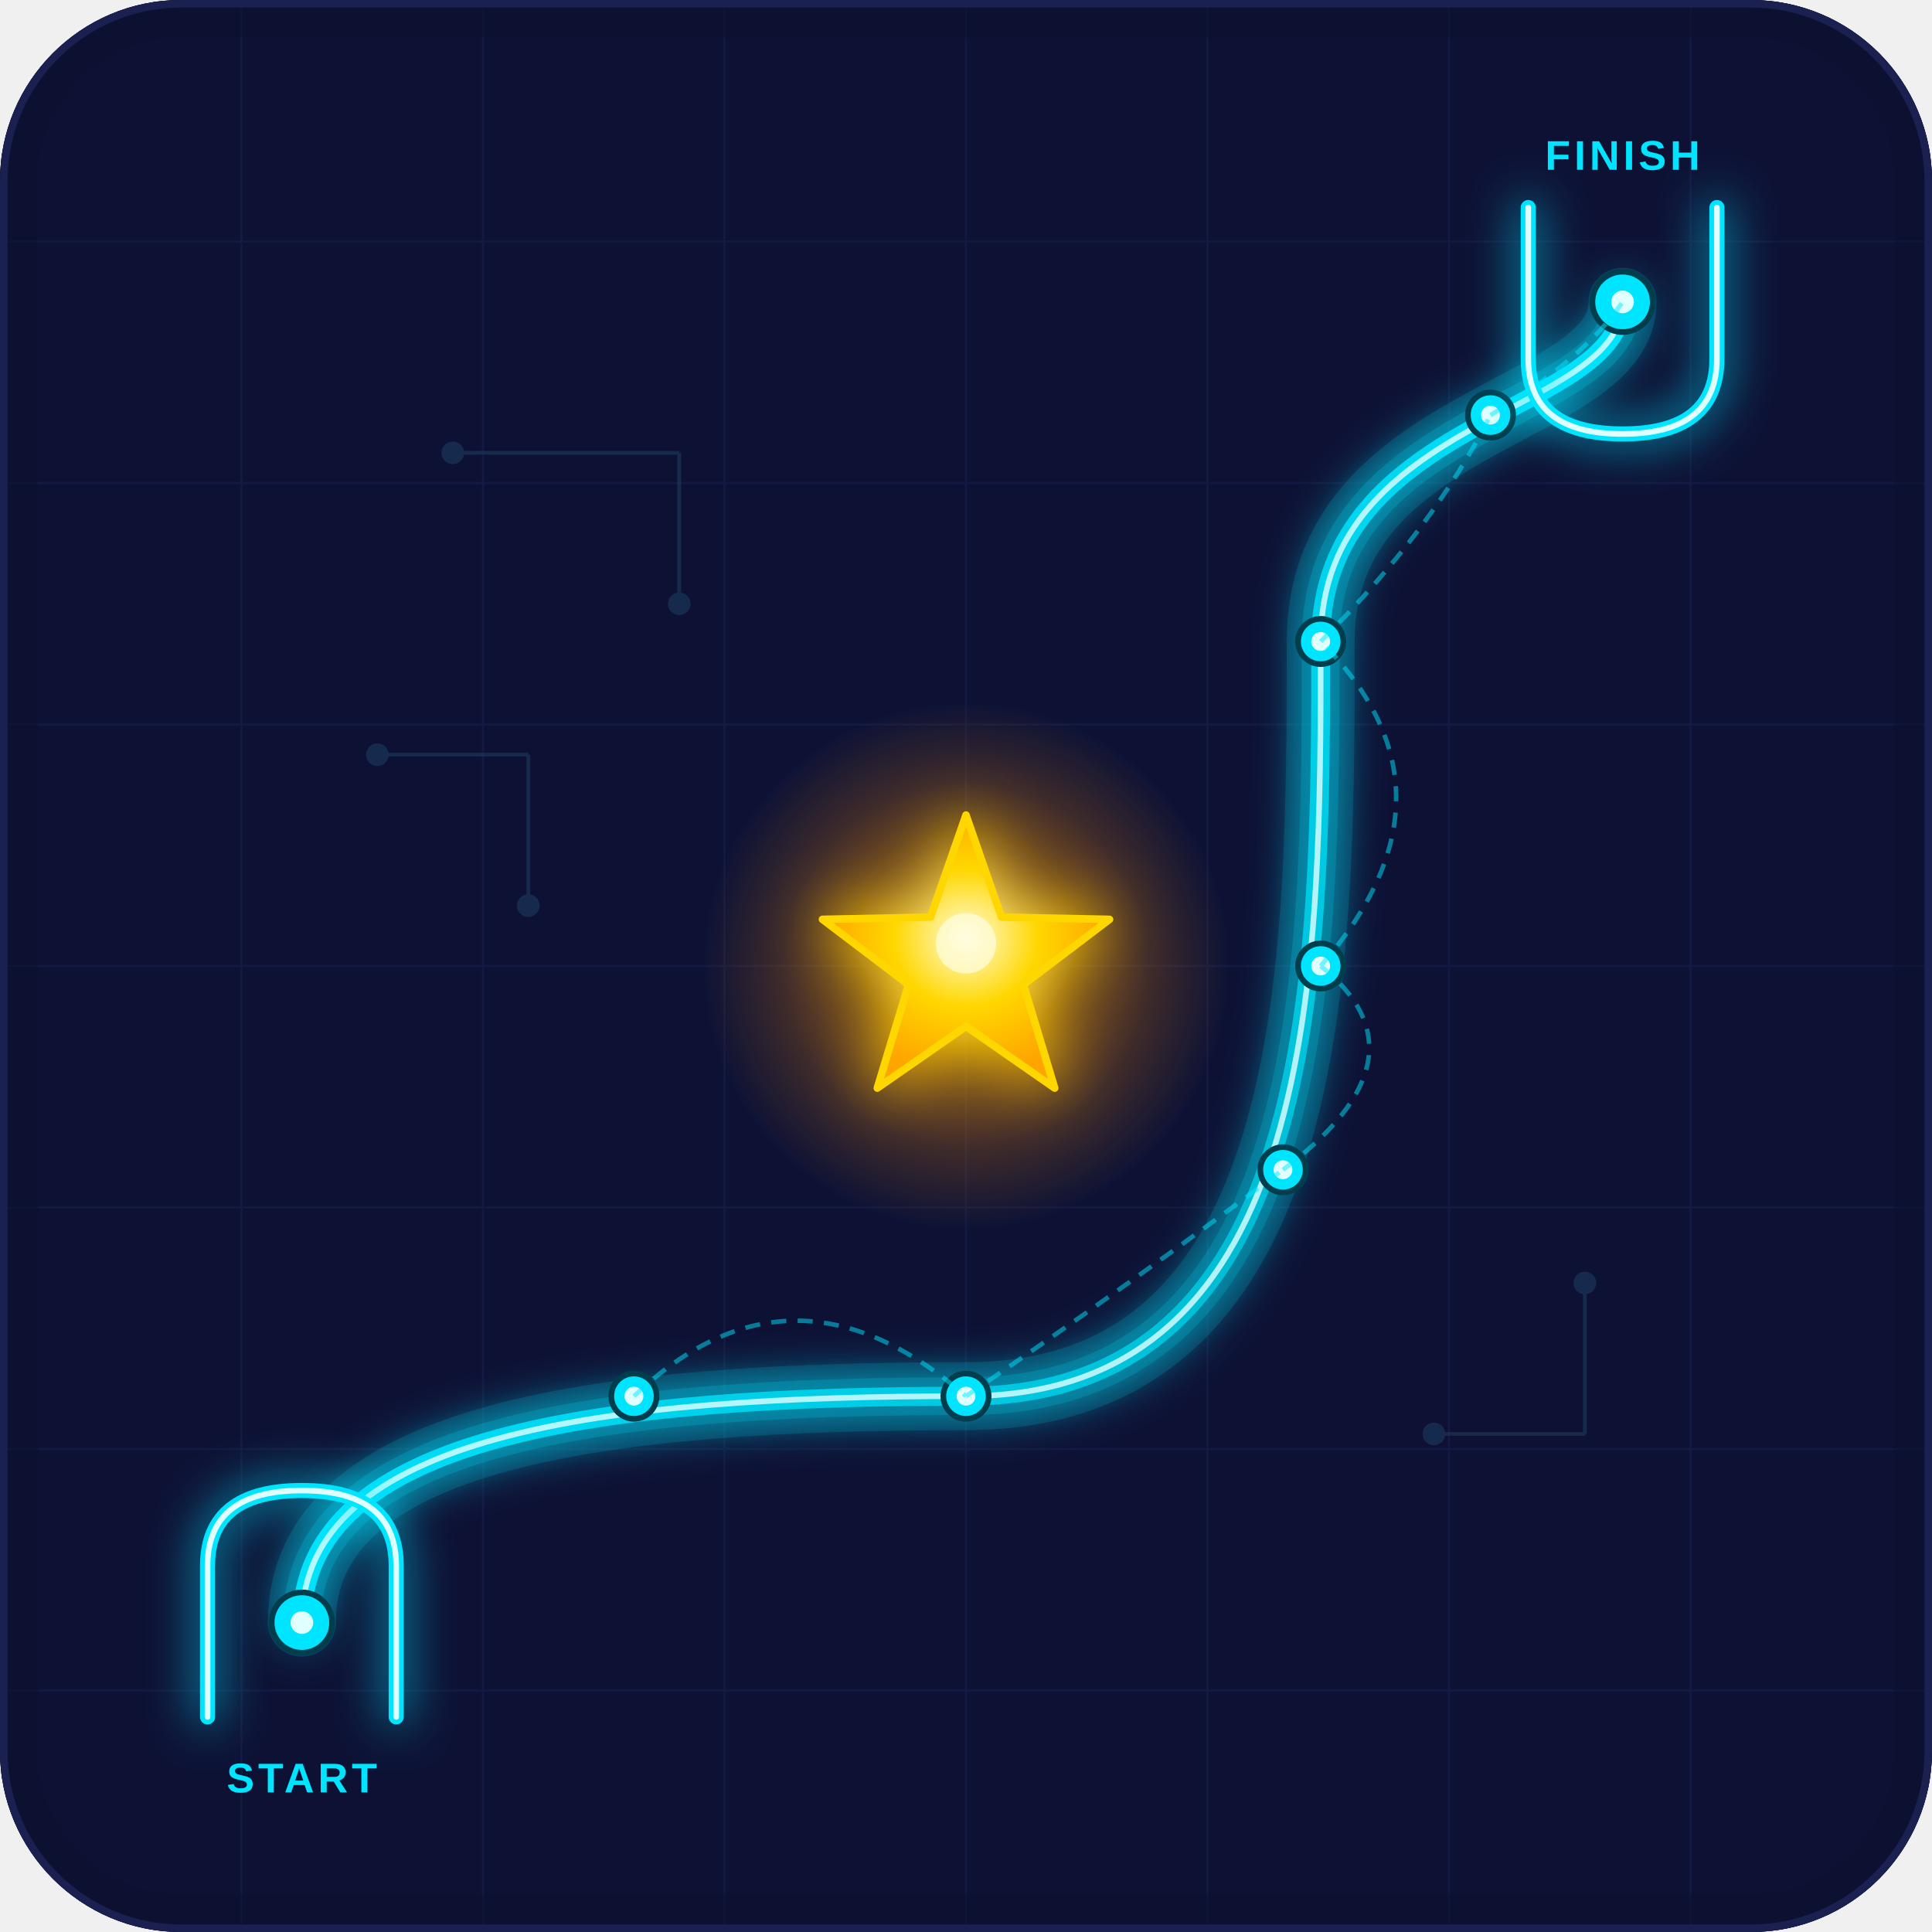
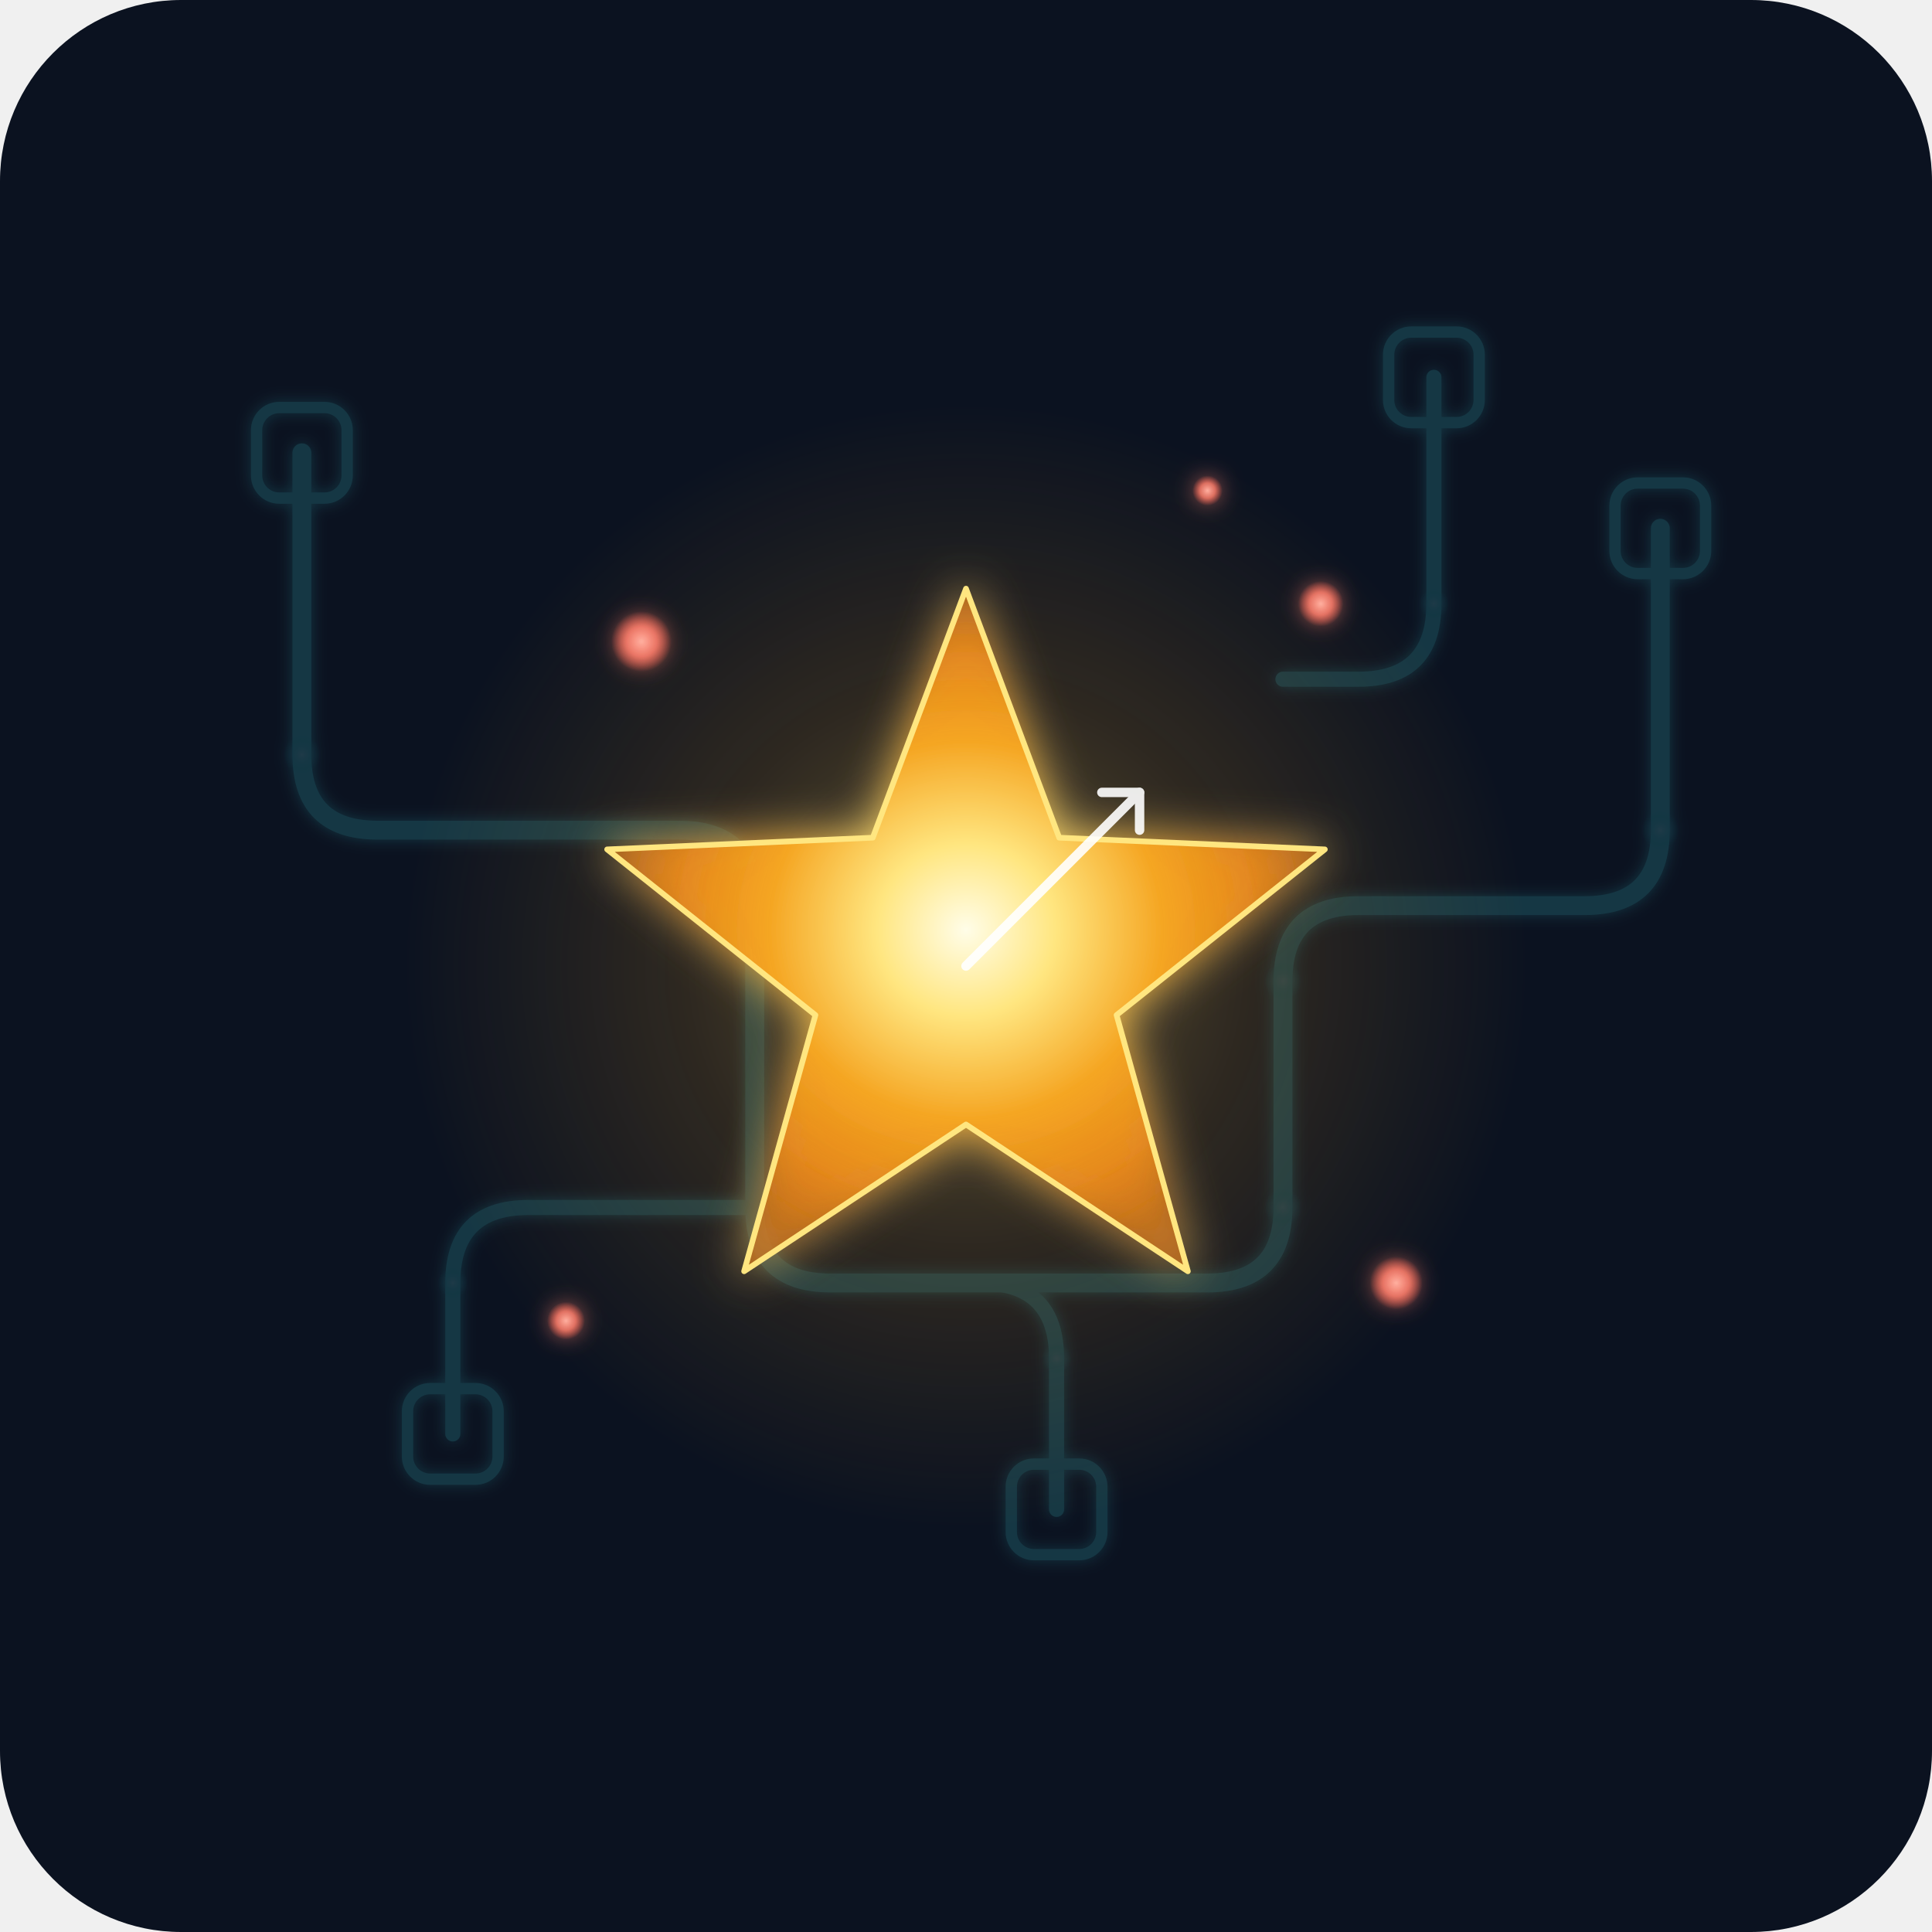
<svg xmlns="http://www.w3.org/2000/svg" width="512" height="512" viewBox="0 0 512 512">
  <defs>
    <radialGradient id="starGlow" cx="50%" cy="50%" r="50%">
-       <stop offset="0%" stop-color="#FFD700" stop-opacity="0.9" />
-       <stop offset="40%" stop-color="#FFA500" stop-opacity="0.5" />
-       <stop offset="70%" stop-color="#FF8C00" stop-opacity="0.2" />
-       <stop offset="100%" stop-color="#FF8C00" stop-opacity="0" />
+       <stop offset="0%" stop-color="#fffde8" stop-opacity="1" />
+       <stop offset="25%" stop-color="#ffe680" stop-opacity="1" />
+       <stop offset="55%" stop-color="#f5a623" stop-opacity="1" />
+       <stop offset="80%" stop-color="#e88a1a" stop-opacity="0.9" />
+       <stop offset="100%" stop-color="#d4740e" stop-opacity="0.7" />
    </radialGradient>
-     <radialGradient id="starCore" cx="50%" cy="45%" r="50%">
-       <stop offset="0%" stop-color="#FFFDE0" />
-       <stop offset="50%" stop-color="#FFD700" />
-       <stop offset="100%" stop-color="#FFA500" />
+     <radialGradient id="haloGrad" cx="50%" cy="50%" r="50%">
+       <stop offset="0%" stop-color="#ffe680" stop-opacity="0.35" />
+       <stop offset="50%" stop-color="#f5a623" stop-opacity="0.15" />
+       <stop offset="100%" stop-color="#f5a623" stop-opacity="0" />
    </radialGradient>
-     <linearGradient id="neonPath" x1="0%" y1="100%" x2="100%" y2="0%">
-       <stop offset="0%" stop-color="#00E5FF" />
-       <stop offset="50%" stop-color="#00BCD4" />
-       <stop offset="100%" stop-color="#00E5FF" />
-     </linearGradient>
-     <filter id="glowCyan" x="-50%" y="-50%" width="200%" height="200%">
-       <feGaussianBlur stdDeviation="6" result="blur" />
+     <radialGradient id="cyanDot" cx="50%" cy="50%" r="50%">
+       <stop offset="0%" stop-color="#80f0ff" stop-opacity="0.9" />
+       <stop offset="100%" stop-color="#00c8d4" stop-opacity="0" />
+     </radialGradient>
+     <radialGradient id="coralOrb" cx="50%" cy="50%" r="50%">
+       <stop offset="0%" stop-color="#ffb0a0" stop-opacity="1" />
+       <stop offset="50%" stop-color="#ff7e6b" stop-opacity="0.8" />
+       <stop offset="100%" stop-color="#ff5e4a" stop-opacity="0" />
+     </radialGradient>
+     <filter id="starSoft" x="-50%" y="-50%" width="200%" height="200%">
+       <feGaussianBlur in="SourceGraphic" stdDeviation="6" result="blur" />
      <feMerge>
        <feMergeNode in="blur" />
        <feMergeNode in="SourceGraphic" />
      </feMerge>
    </filter>
-     <filter id="glowGold" x="-50%" y="-50%" width="200%" height="200%">
-       <feGaussianBlur stdDeviation="8" result="blur" />
+     <filter id="cyanGlow" x="-50%" y="-50%" width="200%" height="200%">
+       <feGaussianBlur in="SourceGraphic" stdDeviation="2" result="blur" />
      <feMerge>
        <feMergeNode in="blur" />
        <feMergeNode in="SourceGraphic" />
      </feMerge>
    </filter>
-     <clipPath id="iconClip">
-       <rect x="0" y="0" width="512" height="512" rx="48" ry="48" />
-     </clipPath>
+     <filter id="coralGlow" x="-100%" y="-100%" width="300%" height="300%">
+       <feGaussianBlur in="SourceGraphic" stdDeviation="3" result="blur" />
+       <feMerge>
+         <feMergeNode in="blur" />
+         <feMergeNode in="SourceGraphic" />
+       </feMerge>
+     </filter>
  </defs>
-   <g clip-path="url(#iconClip)">
-     <rect width="512" height="512" fill="#0A0E2A" />
-     <rect width="512" height="512" fill="#0D1235" rx="48" ry="48" />
-     <g stroke="#1A2050" stroke-width="0.5" opacity="0.5">
-       <line x1="64" y1="0" x2="64" y2="512" />
-       <line x1="128" y1="0" x2="128" y2="512" />
-       <line x1="192" y1="0" x2="192" y2="512" />
-       <line x1="256" y1="0" x2="256" y2="512" />
-       <line x1="320" y1="0" x2="320" y2="512" />
-       <line x1="384" y1="0" x2="384" y2="512" />
-       <line x1="448" y1="0" x2="448" y2="512" />
-       <line x1="0" y1="64" x2="512" y2="64" />
-       <line x1="0" y1="128" x2="512" y2="128" />
-       <line x1="0" y1="192" x2="512" y2="192" />
-       <line x1="0" y1="256" x2="512" y2="256" />
-       <line x1="0" y1="320" x2="512" y2="320" />
-       <line x1="0" y1="384" x2="512" y2="384" />
-       <line x1="0" y1="448" x2="512" y2="448" />
-     </g>
-     <path d="M 80 430 C 80 380, 160 370, 256 370 C 350 370, 350 256, 350 170 C 350 110, 430 110, 430 80" fill="none" stroke="#00E5FF" stroke-width="18" stroke-linecap="round" opacity="0.15" />
-     <path d="M 80 430 C 80 380, 160 370, 256 370 C 350 370, 350 256, 350 170 C 350 110, 430 110, 430 80" fill="none" stroke="#00E5FF" stroke-width="10" stroke-linecap="round" opacity="0.3" filter="url(#glowCyan)" />
-     <path d="M 80 430 C 80 380, 160 370, 256 370 C 350 370, 350 256, 350 170 C 350 110, 430 110, 430 80" fill="none" stroke="url(#neonPath)" stroke-width="5" stroke-linecap="round" filter="url(#glowCyan)" />
-     <path d="M 80 430 C 80 380, 160 370, 256 370 C 350 370, 350 256, 350 170 C 350 110, 430 110, 430 80" fill="none" stroke="#E0FFFF" stroke-width="1.5" stroke-linecap="round" opacity="0.8" />
-     <g fill="#00E5FF" stroke="#003D4D" stroke-width="1.5">
-       <circle cx="80" cy="430" r="8" />
-       <circle cx="168" cy="370" r="6" />
-       <circle cx="256" cy="370" r="6" />
-       <circle cx="340" cy="310" r="6" />
-       <circle cx="350" cy="256" r="6" />
-       <circle cx="350" cy="170" r="6" />
-       <circle cx="395" cy="110" r="6" />
-       <circle cx="430" cy="80" r="8" />
-     </g>
-     <g fill="#E0FFFF">
-       <circle cx="80" cy="430" r="3" />
-       <circle cx="168" cy="370" r="2.5" />
-       <circle cx="256" cy="370" r="2.5" />
-       <circle cx="340" cy="310" r="2.5" />
-       <circle cx="350" cy="256" r="2.5" />
-       <circle cx="350" cy="170" r="2.5" />
-       <circle cx="395" cy="110" r="2.5" />
-       <circle cx="430" cy="80" r="3" />
-     </g>
-     <g fill="none" stroke="#00E5FF" stroke-width="1.2" opacity="0.5" stroke-dasharray="4 3">
-       <path d="M 168 370 Q 210 330 256 370" />
-       <path d="M 256 370 Q 300 340 340 310" />
-       <path d="M 340 310 Q 380 280 350 256" />
-       <path d="M 350 256 Q 390 210 350 170" />
-       <path d="M 350 170 Q 380 140 395 110" />
-       <path d="M 395 110 Q 420 95 430 80" />
-     </g>
-     <g>
-       <path d="M 55 455 L 55 415 Q 55 395 80 395 Q 105 395 105 415 L 105 455" fill="none" stroke="#00E5FF" stroke-width="4" stroke-linecap="round" filter="url(#glowCyan)" />
-       <path d="M 55 455 L 55 415 Q 55 395 80 395 Q 105 395 105 415 L 105 455" fill="none" stroke="#E0FFFF" stroke-width="1.5" stroke-linecap="round" />
-       <text x="80" y="475" font-family="Arial, sans-serif" font-size="11" font-weight="bold" fill="#00E5FF" text-anchor="middle" letter-spacing="1">START</text>
-     </g>
-     <g>
-       <path d="M 405 55 L 405 95 Q 405 115 430 115 Q 455 115 455 95 L 455 55" fill="none" stroke="#00E5FF" stroke-width="4" stroke-linecap="round" filter="url(#glowCyan)" />
-       <path d="M 405 55 L 405 95 Q 405 115 430 115 Q 455 115 455 95 L 455 55" fill="none" stroke="#E0FFFF" stroke-width="1.5" stroke-linecap="round" />
-       <text x="430" y="45" font-family="Arial, sans-serif" font-size="11" font-weight="bold" fill="#00E5FF" text-anchor="middle" letter-spacing="1">FINISH</text>
-     </g>
-     <circle cx="256" cy="256" r="70" fill="url(#starGlow)" />
-     <g filter="url(#glowGold)">
-       <polygon points="256,216 265.4,243.06 294.04,243.64 271.22,260.94 279.51,288.36 256,272 232.49,288.36 240.78,260.94 217.96,243.64 246.6,243.06" fill="url(#starCore)" stroke="#FFD700" stroke-width="2" stroke-linejoin="round" />
-     </g>
-     <circle cx="256" cy="250" r="8" fill="#FFFDE0" opacity="0.7" />
-     <g stroke="#1A3A5C" stroke-width="1" opacity="0.6">
-       <line x1="120" y1="120" x2="180" y2="120" />
-       <line x1="180" y1="120" x2="180" y2="160" />
-       <circle cx="120" cy="120" r="3" fill="#1A3A5C" stroke="none" />
-       <circle cx="180" cy="160" r="3" fill="#1A3A5C" stroke="none" />
-       <line x1="380" y1="380" x2="420" y2="380" />
-       <line x1="420" y1="380" x2="420" y2="340" />
-       <circle cx="380" cy="380" r="3" fill="#1A3A5C" stroke="none" />
-       <circle cx="420" cy="340" r="3" fill="#1A3A5C" stroke="none" />
-       <line x1="100" y1="200" x2="140" y2="200" />
-       <line x1="140" y1="200" x2="140" y2="240" />
-       <circle cx="100" cy="200" r="3" fill="#1A3A5C" stroke="none" />
-       <circle cx="140" cy="240" r="3" fill="#1A3A5C" stroke="none" />
-     </g>
-     <rect width="512" height="512" rx="48" ry="48" fill="none" stroke="#0A0E2A" stroke-width="20" opacity="0.4" />
+   <rect x="0" y="0" width="512" height="512" rx="48" ry="48" fill="#0b1220" />
+   <g opacity="0.18" filter="url(#cyanGlow)">
+     <path d="M 80 120 L 80 200 Q 80 220 100 220 L 180 220 Q 200 220 200 240 L 200 320 Q 200 340 220 340 L 320 340 Q 340 340 340 320 L 340 260 Q 340 240 360 240 L 420 240 Q 440 240 440 220 L 440 140" fill="none" stroke="#40e0e8" stroke-width="5" stroke-linecap="round" stroke-linejoin="round" />
+     <path d="M 120 380 L 120 340 Q 120 320 140 320 L 200 320" fill="none" stroke="#40e0e8" stroke-width="4" stroke-linecap="round" stroke-linejoin="round" />
+     <path d="M 380 100 L 380 160 Q 380 180 360 180 L 340 180" fill="none" stroke="#40e0e8" stroke-width="4" stroke-linecap="round" stroke-linejoin="round" />
+     <path d="M 280 400 L 280 360 Q 280 340 260 340 L 220 340" fill="none" stroke="#40e0e8" stroke-width="4" stroke-linecap="round" stroke-linejoin="round" />
+     <rect x="68" y="108" width="24" height="24" rx="6" ry="6" fill="none" stroke="#40e0e8" stroke-width="3" />
+     <rect x="428" y="128" width="24" height="24" rx="6" ry="6" fill="none" stroke="#40e0e8" stroke-width="3" />
+     <rect x="108" y="368" width="24" height="24" rx="6" ry="6" fill="none" stroke="#40e0e8" stroke-width="3" />
+     <rect x="368" y="88" width="24" height="24" rx="6" ry="6" fill="none" stroke="#40e0e8" stroke-width="3" />
+     <rect x="268" y="388" width="24" height="24" rx="6" ry="6" fill="none" stroke="#40e0e8" stroke-width="3" />
+     <circle cx="80" cy="200" r="5" fill="url(#cyanDot)" />
+     <circle cx="200" cy="240" r="5" fill="url(#cyanDot)" />
+     <circle cx="340" cy="320" r="5" fill="url(#cyanDot)" />
+     <circle cx="340" cy="260" r="5" fill="url(#cyanDot)" />
+     <circle cx="440" cy="220" r="5" fill="url(#cyanDot)" />
+     <circle cx="120" cy="340" r="4" fill="url(#cyanDot)" />
+     <circle cx="380" cy="160" r="4" fill="url(#cyanDot)" />
+     <circle cx="280" cy="360" r="4" fill="url(#cyanDot)" />
  </g>
-   <rect x="1" y="1" width="510" height="510" rx="47" ry="47" fill="none" stroke="#1A2050" stroke-width="2" />
+   <circle cx="256" cy="256" r="150" fill="url(#haloGrad)" />
+   <g filter="url(#starSoft)">
+     <path d="M 256 156 L 280.7 222 L 351.1 225.1 L 295.9 269 L 314.8 336.9 L 256 298 L 197.2 336.9 L 216.1 269 L 160.9 225.1 L 231.3 222 Z" fill="url(#starGlow)" stroke="#ffe680" stroke-width="1.5" stroke-linejoin="round" />
+   </g>
+   <g stroke="#ffffff" stroke-width="2.5" stroke-linecap="round" stroke-linejoin="round" fill="none" opacity="0.9">
+     <line x1="256" y1="256" x2="302" y2="210" />
+     <polyline points="292,210 302,210 302,220" fill="none" />
+   </g>
+   <g filter="url(#coralGlow)">
+     <circle cx="170" cy="170" r="8" fill="url(#coralOrb)" />
+     <circle cx="350" cy="160" r="6" fill="url(#coralOrb)" />
+     <circle cx="370" cy="340" r="7" fill="url(#coralOrb)" />
+     <circle cx="150" cy="350" r="5" fill="url(#coralOrb)" />
+     <circle cx="320" cy="130" r="4" fill="url(#coralOrb)" />
+   </g>
</svg>
